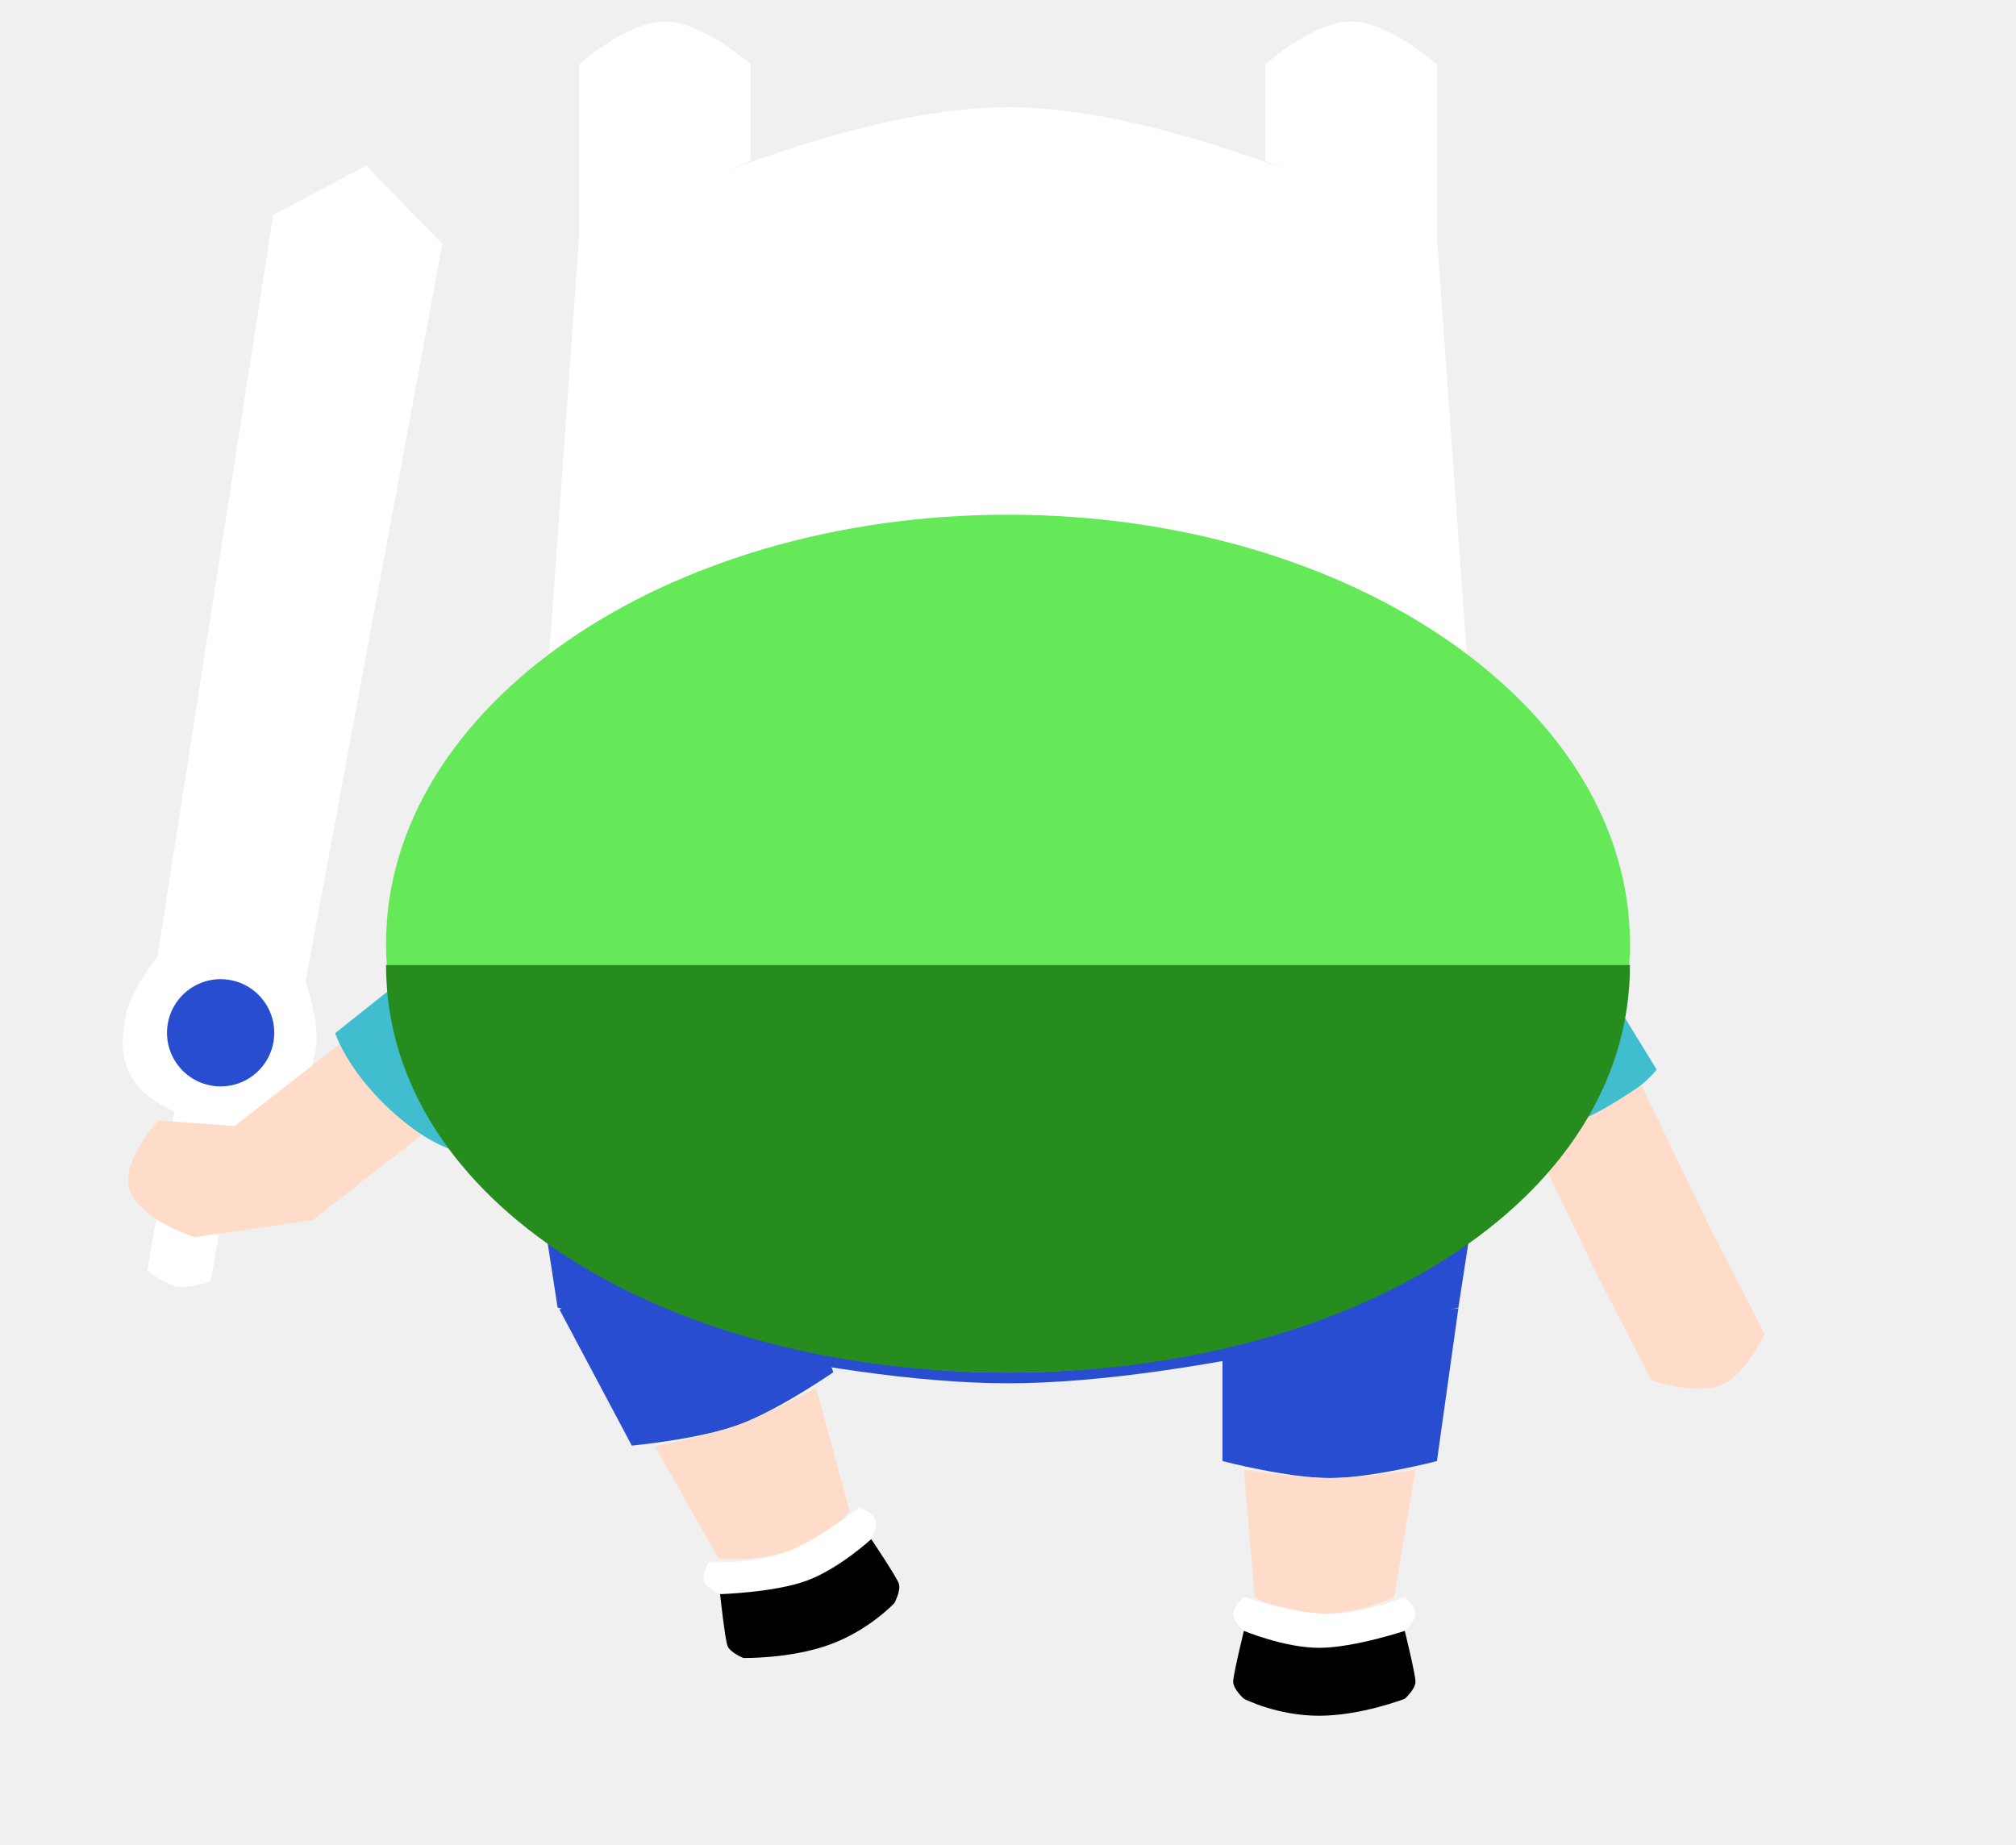
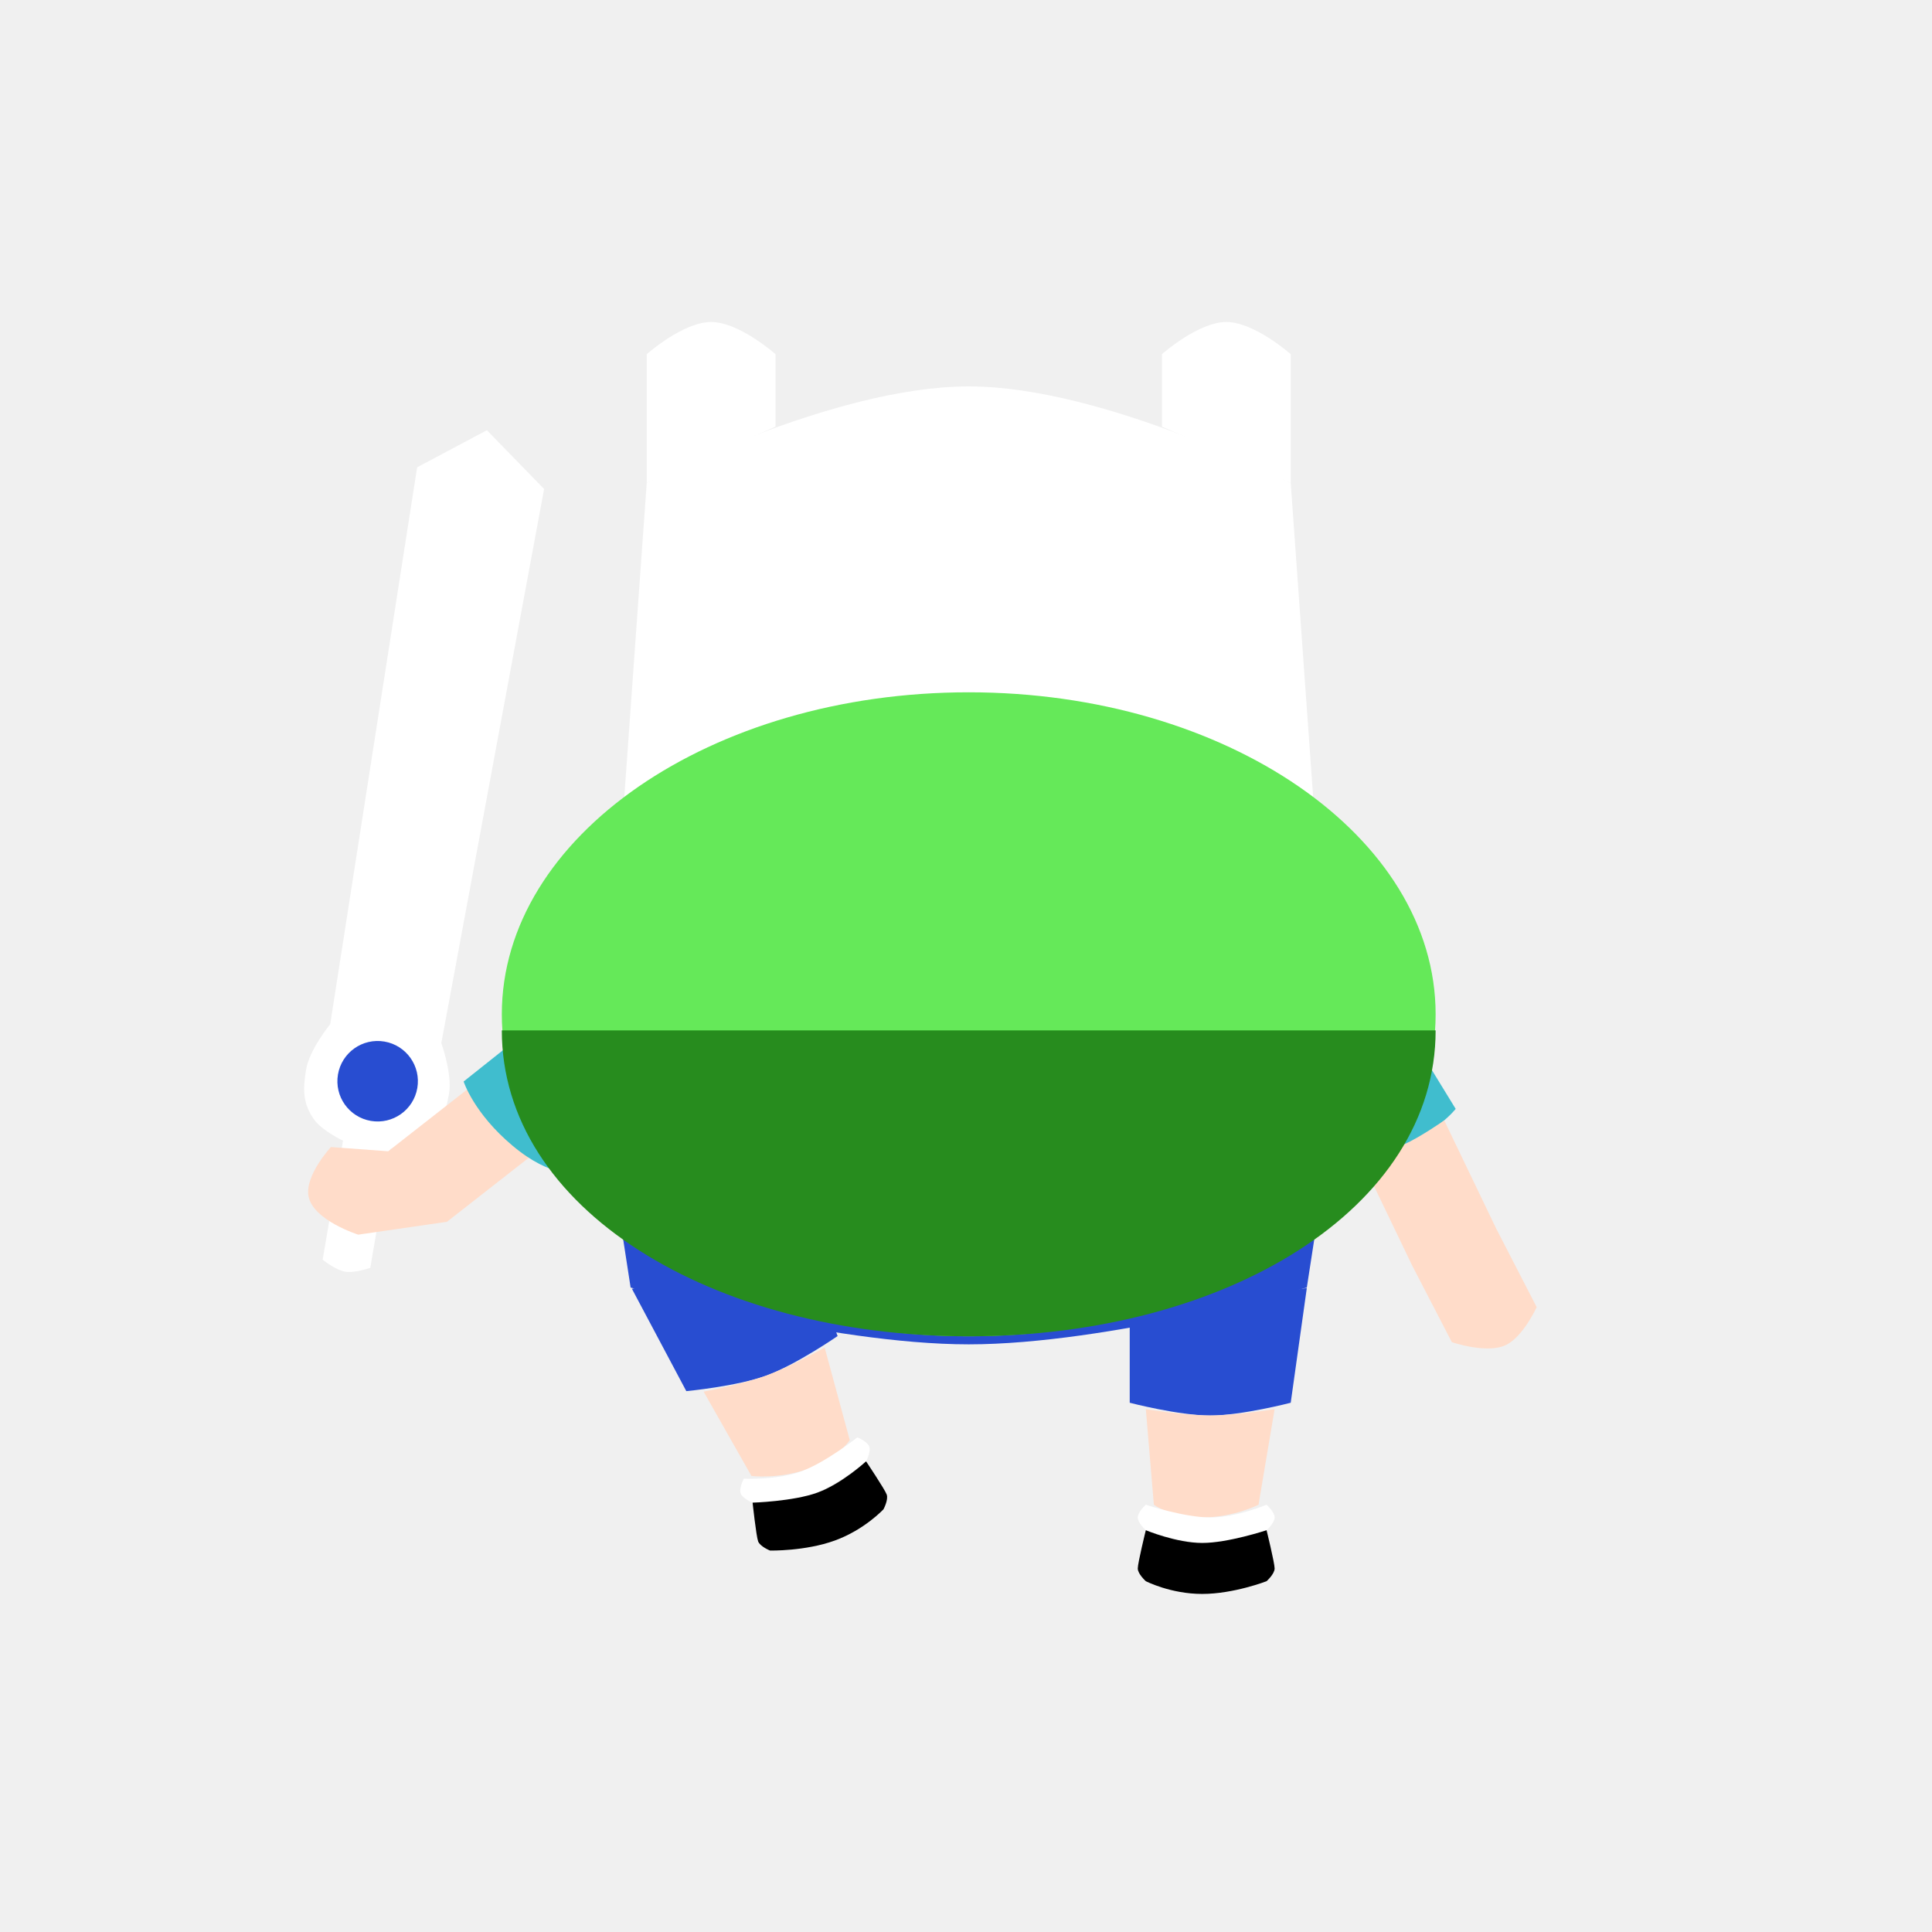
- <svg xmlns="http://www.w3.org/2000/svg" width="94" height="86" viewBox="0 0 94 86" fill="none">
-   <path d="M47 42C38.408 42 25 39 25 39V55.5C25 55.5 38.329 58.5 47 58.5C55.671 58.5 69 55.5 69 55.5V39C69 39 55.592 42 47 42Z" fill="#40BDCE" />
-   <path d="M47 58.029C55.592 58.029 69 54.5 69 54.5L68 60.971C68 60.971 55.671 64.5 47 64.5C38.329 64.5 26 60.971 26 60.971L25 54.5C25 54.5 38.408 58.029 47 58.029Z" fill="#284DD1" />
-   <path d="M67 68.127L68 61.002L57 62.586V68.127C57 68.127 60.035 68.919 62 68.919C63.965 68.919 67 68.127 67 68.127Z" fill="#284DD1" />
-   <path d="M65 74.461L66 68.523C66 68.523 63.61 68.919 62 68.919C60.39 68.919 58 68.523 58 68.523L58.5 74.461C58.5 74.461 59.535 75.252 61.5 75.252C63.465 75.252 65 74.461 65 74.461Z" fill="#FFDCC9" />
-   <path d="M62 76.836C63.965 76.836 65.5 76.044 65.5 76.044C65.5 76.044 66 75.598 66 75.252C66 74.907 65.5 74.461 65.5 74.461C65.5 74.461 63.61 75.252 62 75.252C60.39 75.252 58 74.461 58 74.461C58 74.461 57.5 74.907 57.5 75.252C57.5 75.598 58 76.044 58 76.044C58 76.044 60.035 76.836 62 76.836Z" fill="white" />
-   <path d="M61.5 80.002C63.465 80.002 65.5 79.211 65.5 79.211C65.5 79.211 66 78.765 66 78.419C66 78.073 65.5 76.044 65.5 76.044C65.5 76.044 63.11 76.836 61.5 76.836C59.89 76.836 58 76.044 58 76.044C58 76.044 57.5 78.073 57.5 78.419C57.5 78.765 58 79.211 58 79.211C58 79.211 59.535 80.002 61.5 80.002Z" fill="black" />
-   <path d="M29.459 67.406L26.082 61.052L36.961 58.778L38.856 63.985C38.856 63.985 36.275 65.767 34.428 66.439C32.582 67.111 29.459 67.406 29.459 67.406Z" fill="#284DD1" />
-   <path d="M33.505 72.673L30.534 67.436C30.534 67.436 32.915 66.99 34.428 66.439C35.941 65.889 38.052 64.699 38.052 64.699L39.613 70.45C39.613 70.45 38.911 71.548 37.064 72.22C35.218 72.892 33.505 72.673 33.505 72.673Z" fill="#FFDCC9" />
-   <path d="M37.136 73.879C35.29 74.551 33.576 74.332 33.576 74.332C33.576 74.332 32.954 74.084 32.836 73.759C32.718 73.434 33.035 72.844 33.035 72.844C33.035 72.844 35.081 72.942 36.594 72.391C38.108 71.84 40.083 70.279 40.083 70.279C40.083 70.279 40.705 70.527 40.823 70.852C40.941 71.177 40.624 71.767 40.624 71.767C40.624 71.767 38.982 73.207 37.136 73.879Z" fill="white" />
-   <path d="M38.689 76.683C36.843 77.355 34.659 77.308 34.659 77.308C34.659 77.308 34.037 77.059 33.919 76.735C33.801 76.41 33.576 74.332 33.576 74.332C33.576 74.332 36.093 74.258 37.606 73.708C39.119 73.157 40.624 71.767 40.624 71.767C40.624 71.767 41.788 73.503 41.906 73.827C42.024 74.152 41.707 74.742 41.707 74.742C41.707 74.742 40.535 76.011 38.689 76.683Z" fill="black" />
-   <path d="M27 11C27 11 38.52 5 47 5C55.48 5 67 11 67 11L69 39C69 39 54.718 42 47 42C39.282 42 25 39 25 39L27 11Z" fill="white" />
-   <path d="M27 3V11L35 7.5V3C35 3 32.746 1 31 1C29.253 1 27 3 27 3Z" fill="white" />
-   <path d="M67 3V11L59 7.5V3C59 3 61.254 1 63 1C64.746 1 67 3 67 3Z" fill="white" />
-   <path d="M12.74 10.026L17.072 7.722L20.626 11.373L14.242 45.789C14.242 45.789 14.931 47.697 14.723 48.914C14.515 50.132 14.24 50.99 13.232 51.703C12.519 52.208 11.092 52.352 11.092 52.352L9.83 59.745C9.83 59.745 8.876 60.09 8.267 59.986C7.658 59.882 6.873 59.24 6.873 59.24L8.135 51.847C8.135 51.847 6.837 51.238 6.332 50.525C5.618 49.517 5.643 48.617 5.851 47.4C6.059 46.182 7.342 44.611 7.342 44.611L12.74 10.026Z" fill="white" />
-   <circle cx="10.287" cy="48.157" r="2.5" transform="rotate(9.69 10.2868 48.1571)" fill="#284DD1" />
-   <path d="M10.942 52.508L16.8 47.925C16.8 47.925 17.671 49.519 18.383 50.374C19.095 51.229 20.449 52.306 20.449 52.306L14.59 56.889L9.081 57.687C9.081 57.687 6.27 56.797 5.993 55.297C5.756 54.009 7.384 52.245 7.384 52.245L10.942 52.508Z" fill="#FFDCC9" />
-   <path d="M15.628 48.174L24.234 41.329C24.234 41.329 27.609 43.839 27.907 45.858C28.204 47.877 24.923 51.249 24.923 51.249L22.64 53.839C22.64 53.839 21.1 54.2 18.676 52.17C16.251 50.139 15.628 48.174 15.628 48.174Z" fill="#40BDCE" />
-   <path d="M77.246 49.875L71.5 40.5C71.5 40.5 67.47 41.704 66.5 43.5C65.53 45.296 67.46 49.586 67.46 49.586L68.72 52.801C68.72 52.801 70.044 53.666 73.016 52.587C75.989 51.509 77.246 49.875 77.246 49.875Z" fill="#40BDCE" />
-   <path d="M79.755 57.294L76.534 50.59C76.534 50.59 75.048 51.632 74.03 52.084C73.012 52.535 71.322 52.9 71.322 52.9L74.543 59.604L77.007 64.363C77.007 64.363 79.171 65.106 80.356 64.547C81.43 64.041 82.278 62.19 82.278 62.19L79.755 57.294Z" fill="#FFDCC9" />
-   <ellipse cx="47" cy="44" rx="29" ry="20" fill="#65E959" />
-   <path d="M47 64C63.016 64 76 56.046 76 45H18C18 56.046 30.984 64 47 64Z" fill="#278C1E" />
+ <svg xmlns="http://www.w3.org/2000/svg" width="120" height="120" viewBox="0 0 120 120" fill="none">
+   <path d="M60.169 61C51.577 61 38.169 58 38.169 58V74.5C38.169 74.5 51.498 77.5 60.169 77.5C68.84 77.5 82.169 74.5 82.169 74.5V58C82.169 58 68.76 61 60.169 61Z" fill="#40BDCE" />
+   <path d="M60.169 77.029C68.76 77.029 82.169 73.5 82.169 73.5L81.169 79.971C81.169 79.971 68.84 83.5 60.169 83.5C51.498 83.5 39.169 79.971 39.169 79.971L38.169 73.5C38.169 73.5 51.577 77.029 60.169 77.029Z" fill="#284DD1" />
+   <path d="M80.169 87.127L81.169 80.002L70.169 81.585V87.127C70.169 87.127 73.204 87.919 75.169 87.919C77.134 87.919 80.169 87.127 80.169 87.127Z" fill="#284DD1" />
+   <path d="M78.169 93.461L79.169 87.523C79.169 87.523 76.779 87.919 75.169 87.919C73.559 87.919 71.169 87.523 71.169 87.523L71.669 93.461C71.669 93.461 72.704 94.252 74.669 94.252C76.634 94.252 78.169 93.461 78.169 93.461Z" fill="#FFDCC9" />
+   <path d="M75.169 95.836C77.134 95.836 78.669 95.044 78.669 95.044C78.669 95.044 79.169 94.598 79.169 94.252C79.169 93.907 78.669 93.461 78.669 93.461C78.669 93.461 76.779 94.252 75.169 94.252C73.559 94.252 71.169 93.461 71.169 93.461C71.169 93.461 70.669 93.907 70.669 94.252C70.669 94.598 71.169 95.044 71.169 95.044C71.169 95.044 73.204 95.836 75.169 95.836Z" fill="white" />
+   <path d="M74.669 99.002C76.634 99.002 78.669 98.211 78.669 98.211C78.669 98.211 79.169 97.765 79.169 97.419C79.169 97.073 78.669 95.044 78.669 95.044C78.669 95.044 76.279 95.836 74.669 95.836C73.059 95.836 71.169 95.044 71.169 95.044C71.169 95.044 70.669 97.073 70.669 97.419C70.669 97.765 71.169 98.211 71.169 98.211C71.169 98.211 72.704 99.002 74.669 99.002Z" fill="black" />
+   <path d="M42.628 86.406L39.251 80.052L50.13 77.778L52.025 82.985C52.025 82.985 49.443 84.767 47.597 85.439C45.751 86.111 42.628 86.406 42.628 86.406Z" fill="#284DD1" />
+   <path d="M46.673 91.673L43.703 86.436C43.703 86.436 46.084 85.99 47.597 85.439C49.11 84.889 51.221 83.699 51.221 83.699L52.781 89.45C52.781 89.45 52.079 90.548 50.233 91.22C48.387 91.892 46.673 91.673 46.673 91.673Z" fill="#FFDCC9" />
+   <path d="M50.305 92.879C48.459 93.551 46.745 93.332 46.745 93.332C46.745 93.332 46.123 93.084 46.005 92.759C45.886 92.434 46.204 91.844 46.204 91.844C46.204 91.844 48.25 91.942 49.763 91.391C51.276 90.84 53.251 89.279 53.251 89.279C53.251 89.279 53.874 89.527 53.992 89.852C54.11 90.177 53.793 90.767 53.793 90.767C53.793 90.767 52.151 92.207 50.305 92.879Z" fill="white" />
+   <path d="M51.858 95.683C50.011 96.355 47.828 96.308 47.828 96.308C47.828 96.308 47.206 96.059 47.088 95.735C46.969 95.41 46.745 93.332 46.745 93.332C46.745 93.332 49.262 93.258 50.775 92.708C52.288 92.157 53.793 90.767 53.793 90.767C53.793 90.767 54.957 92.503 55.075 92.827C55.193 93.152 54.876 93.742 54.876 93.742C54.876 93.742 53.704 95.011 51.858 95.683Z" fill="black" />
+   <path d="M40.169 30C40.169 30 51.688 24 60.169 24C68.649 24 80.169 30 80.169 30L82.169 58C82.169 58 67.887 61 60.169 61C52.45 61 38.169 58 38.169 58L40.169 30Z" fill="white" />
+   <path d="M40.169 22V30L48.169 26.5V22C48.169 22 45.915 20 44.169 20C42.422 20 40.169 22 40.169 22Z" fill="white" />
+   <path d="M80.169 22V30L72.169 26.5V22C72.169 22 74.422 20 76.169 20C77.915 20 80.169 22 80.169 22Z" fill="white" />
+   <path d="M25.909 29.026L30.241 26.722L33.795 30.372L27.411 64.789C27.411 64.789 28.099 66.697 27.891 67.915C27.683 69.132 27.409 69.99 26.401 70.703C25.688 71.208 24.261 71.353 24.261 71.353L22.999 78.746C22.999 78.746 22.044 79.09 21.436 78.986C20.827 78.882 20.041 78.24 20.041 78.24L21.304 70.847C21.304 70.847 20.005 70.238 19.501 69.525C18.787 68.517 18.812 67.617 19.02 66.4C19.228 65.182 20.511 63.611 20.511 63.611L25.909 29.026Z" fill="white" />
+   <circle cx="23.456" cy="67.157" r="2.5" transform="rotate(9.69 23.4556 67.1571)" fill="#284DD1" />
+   <path d="M24.111 71.508L29.969 66.925C29.969 66.925 30.839 68.519 31.552 69.374C32.264 70.229 33.617 71.306 33.617 71.306L27.759 75.889L22.25 76.687C22.25 76.687 19.438 75.797 19.162 74.297C18.924 73.009 20.553 71.245 20.553 71.245L24.111 71.508Z" fill="#FFDCC9" />
+   <path d="M28.797 67.174L37.403 60.329C37.403 60.329 40.778 62.839 41.075 64.858C41.373 66.877 38.092 70.249 38.092 70.249L35.809 72.839C35.809 72.839 34.269 73.2 31.845 71.17C29.42 69.139 28.797 67.174 28.797 67.174Z" fill="#40BDCE" />
+   <path d="M90.415 68.875L84.669 59.5C84.669 59.5 80.639 60.704 79.669 62.5C78.699 64.296 80.629 68.586 80.629 68.586L81.889 71.801C81.889 71.801 83.212 72.666 86.185 71.588C89.158 70.509 90.415 68.875 90.415 68.875Z" fill="#40BDCE" />
+   <path d="M92.924 76.294L89.703 69.59C89.703 69.59 88.216 70.632 87.199 71.084C86.181 71.535 84.491 71.9 84.491 71.9L87.712 78.604L90.176 83.363C90.176 83.363 92.34 84.106 93.525 83.547C94.599 83.041 95.446 81.19 95.446 81.19L92.924 76.294Z" fill="#FFDCC9" />
+   <ellipse cx="60.169" cy="63" rx="29" ry="20" fill="#65E959" />
+   <path d="M60.169 83C76.185 83 89.169 75.046 89.169 64H31.169C31.169 75.046 44.153 83 60.169 83Z" fill="#278C1E" />
</svg>
